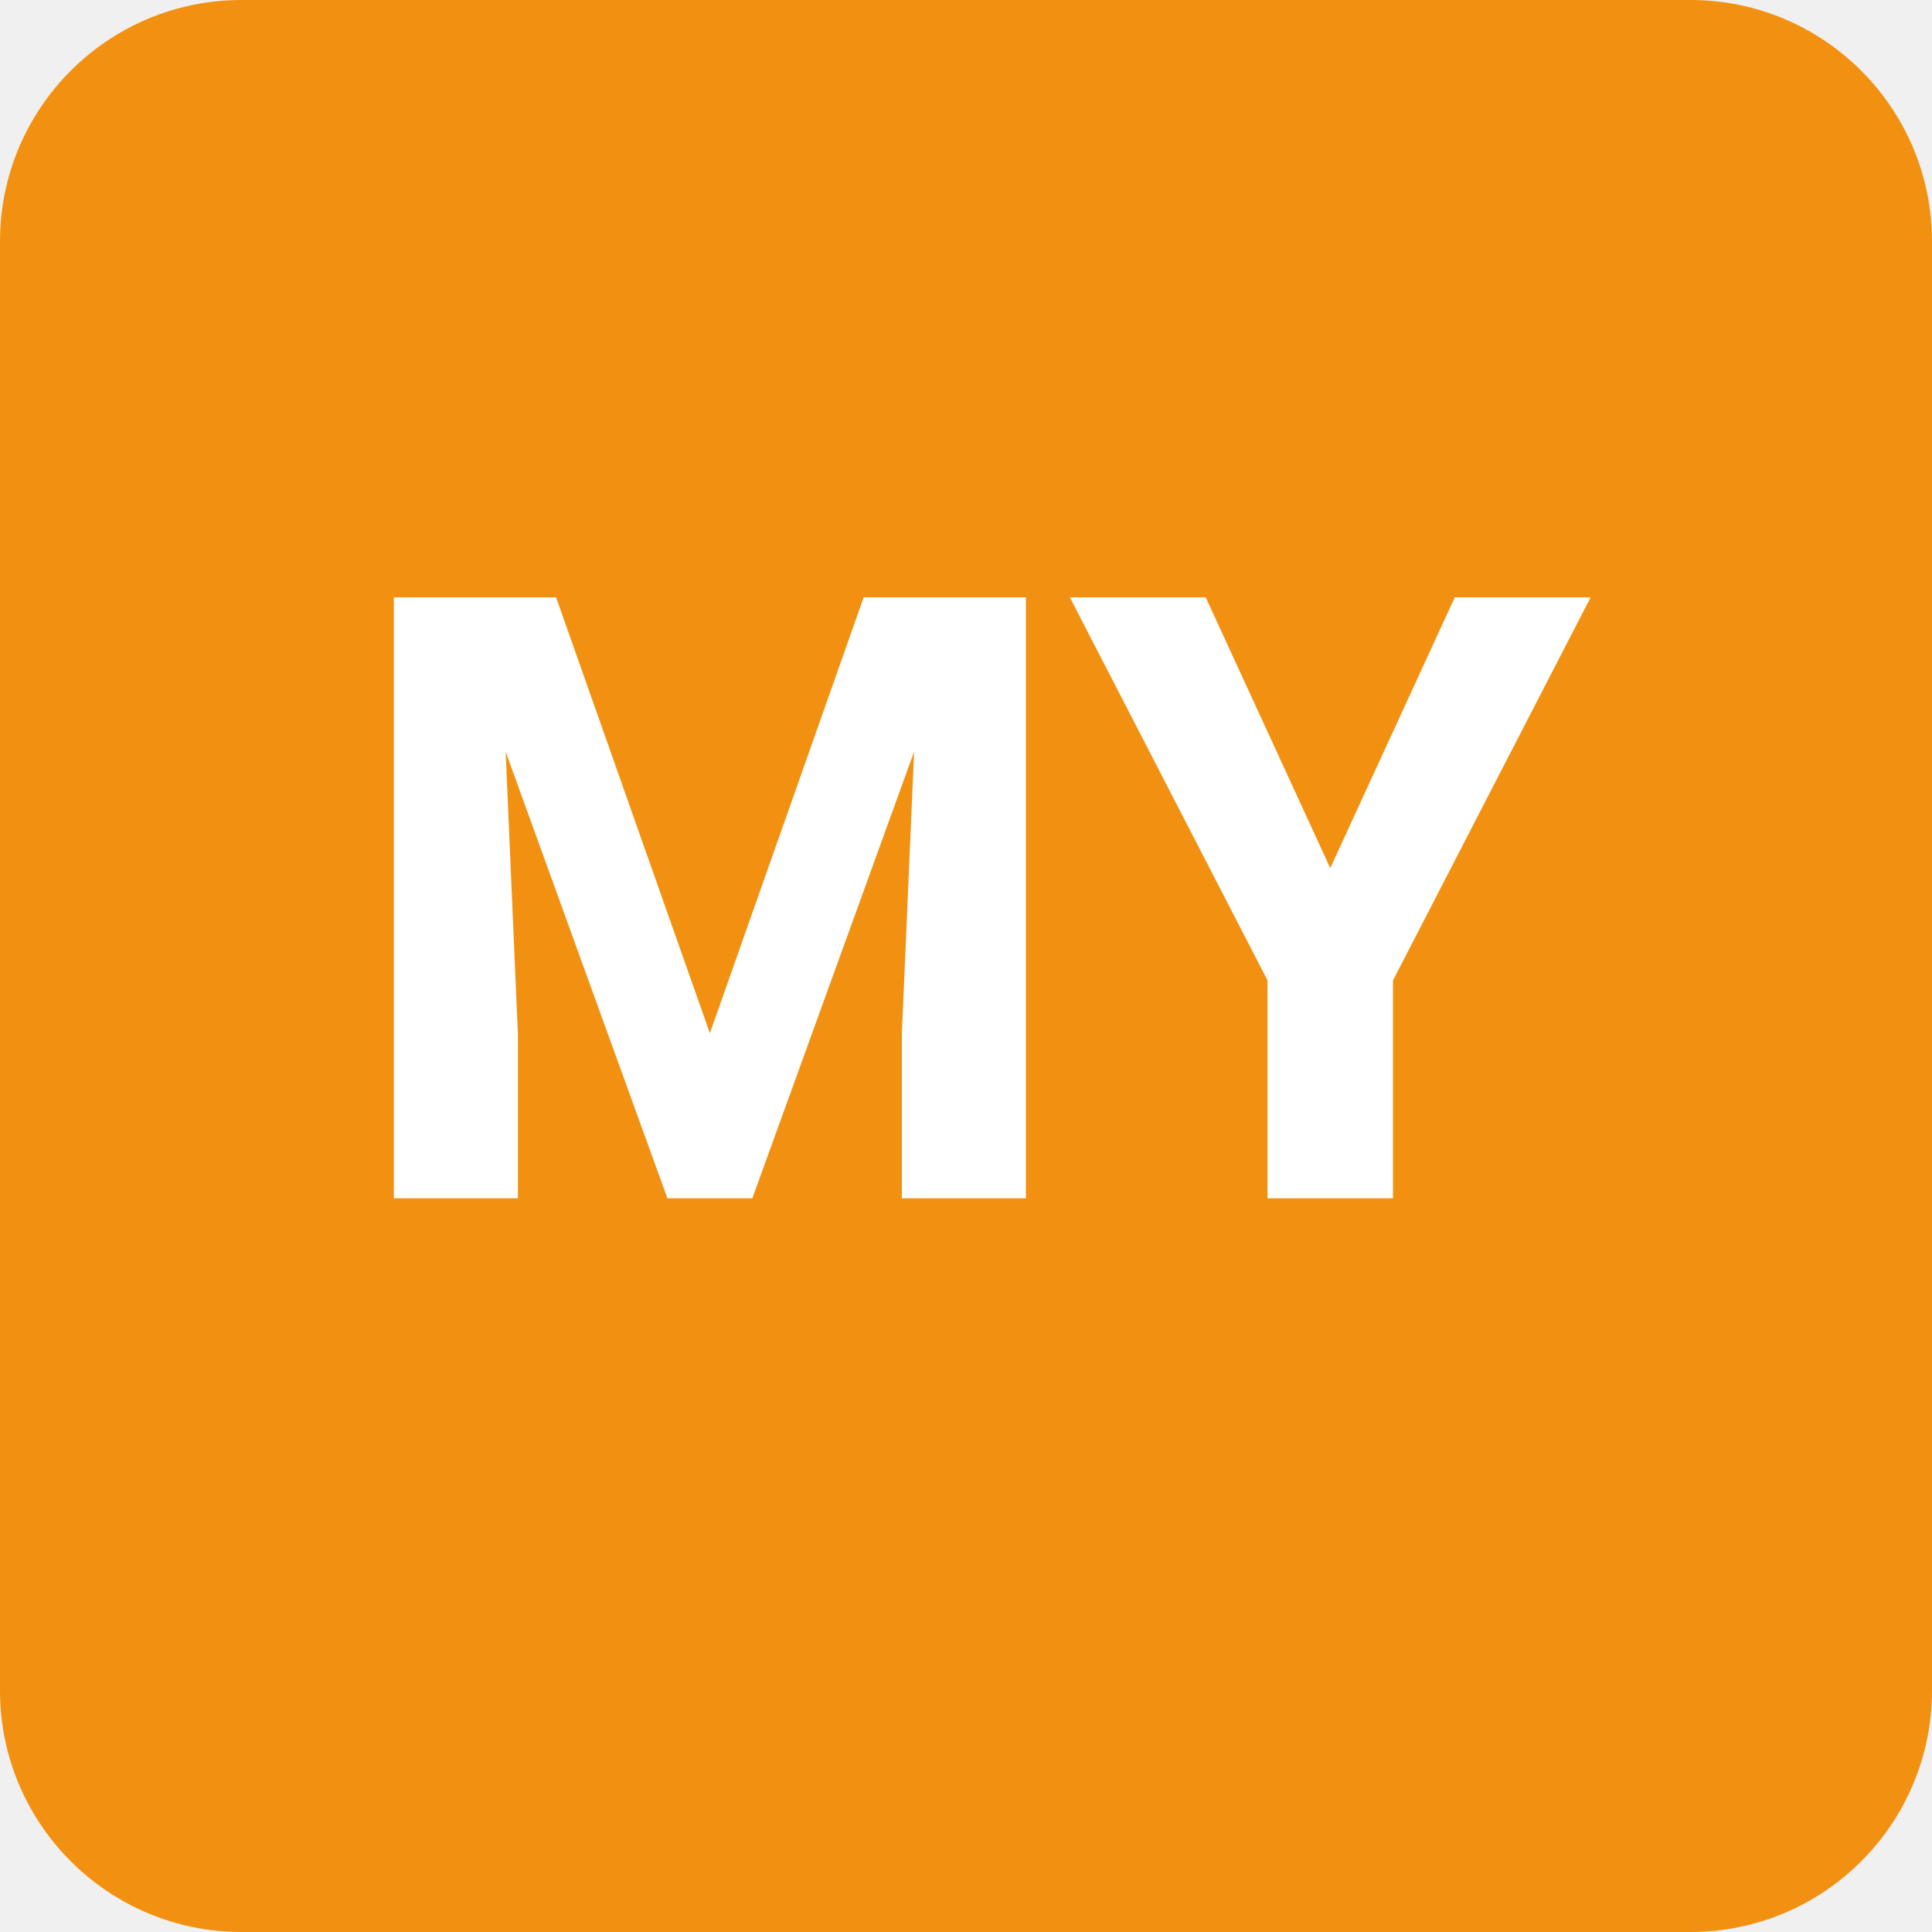
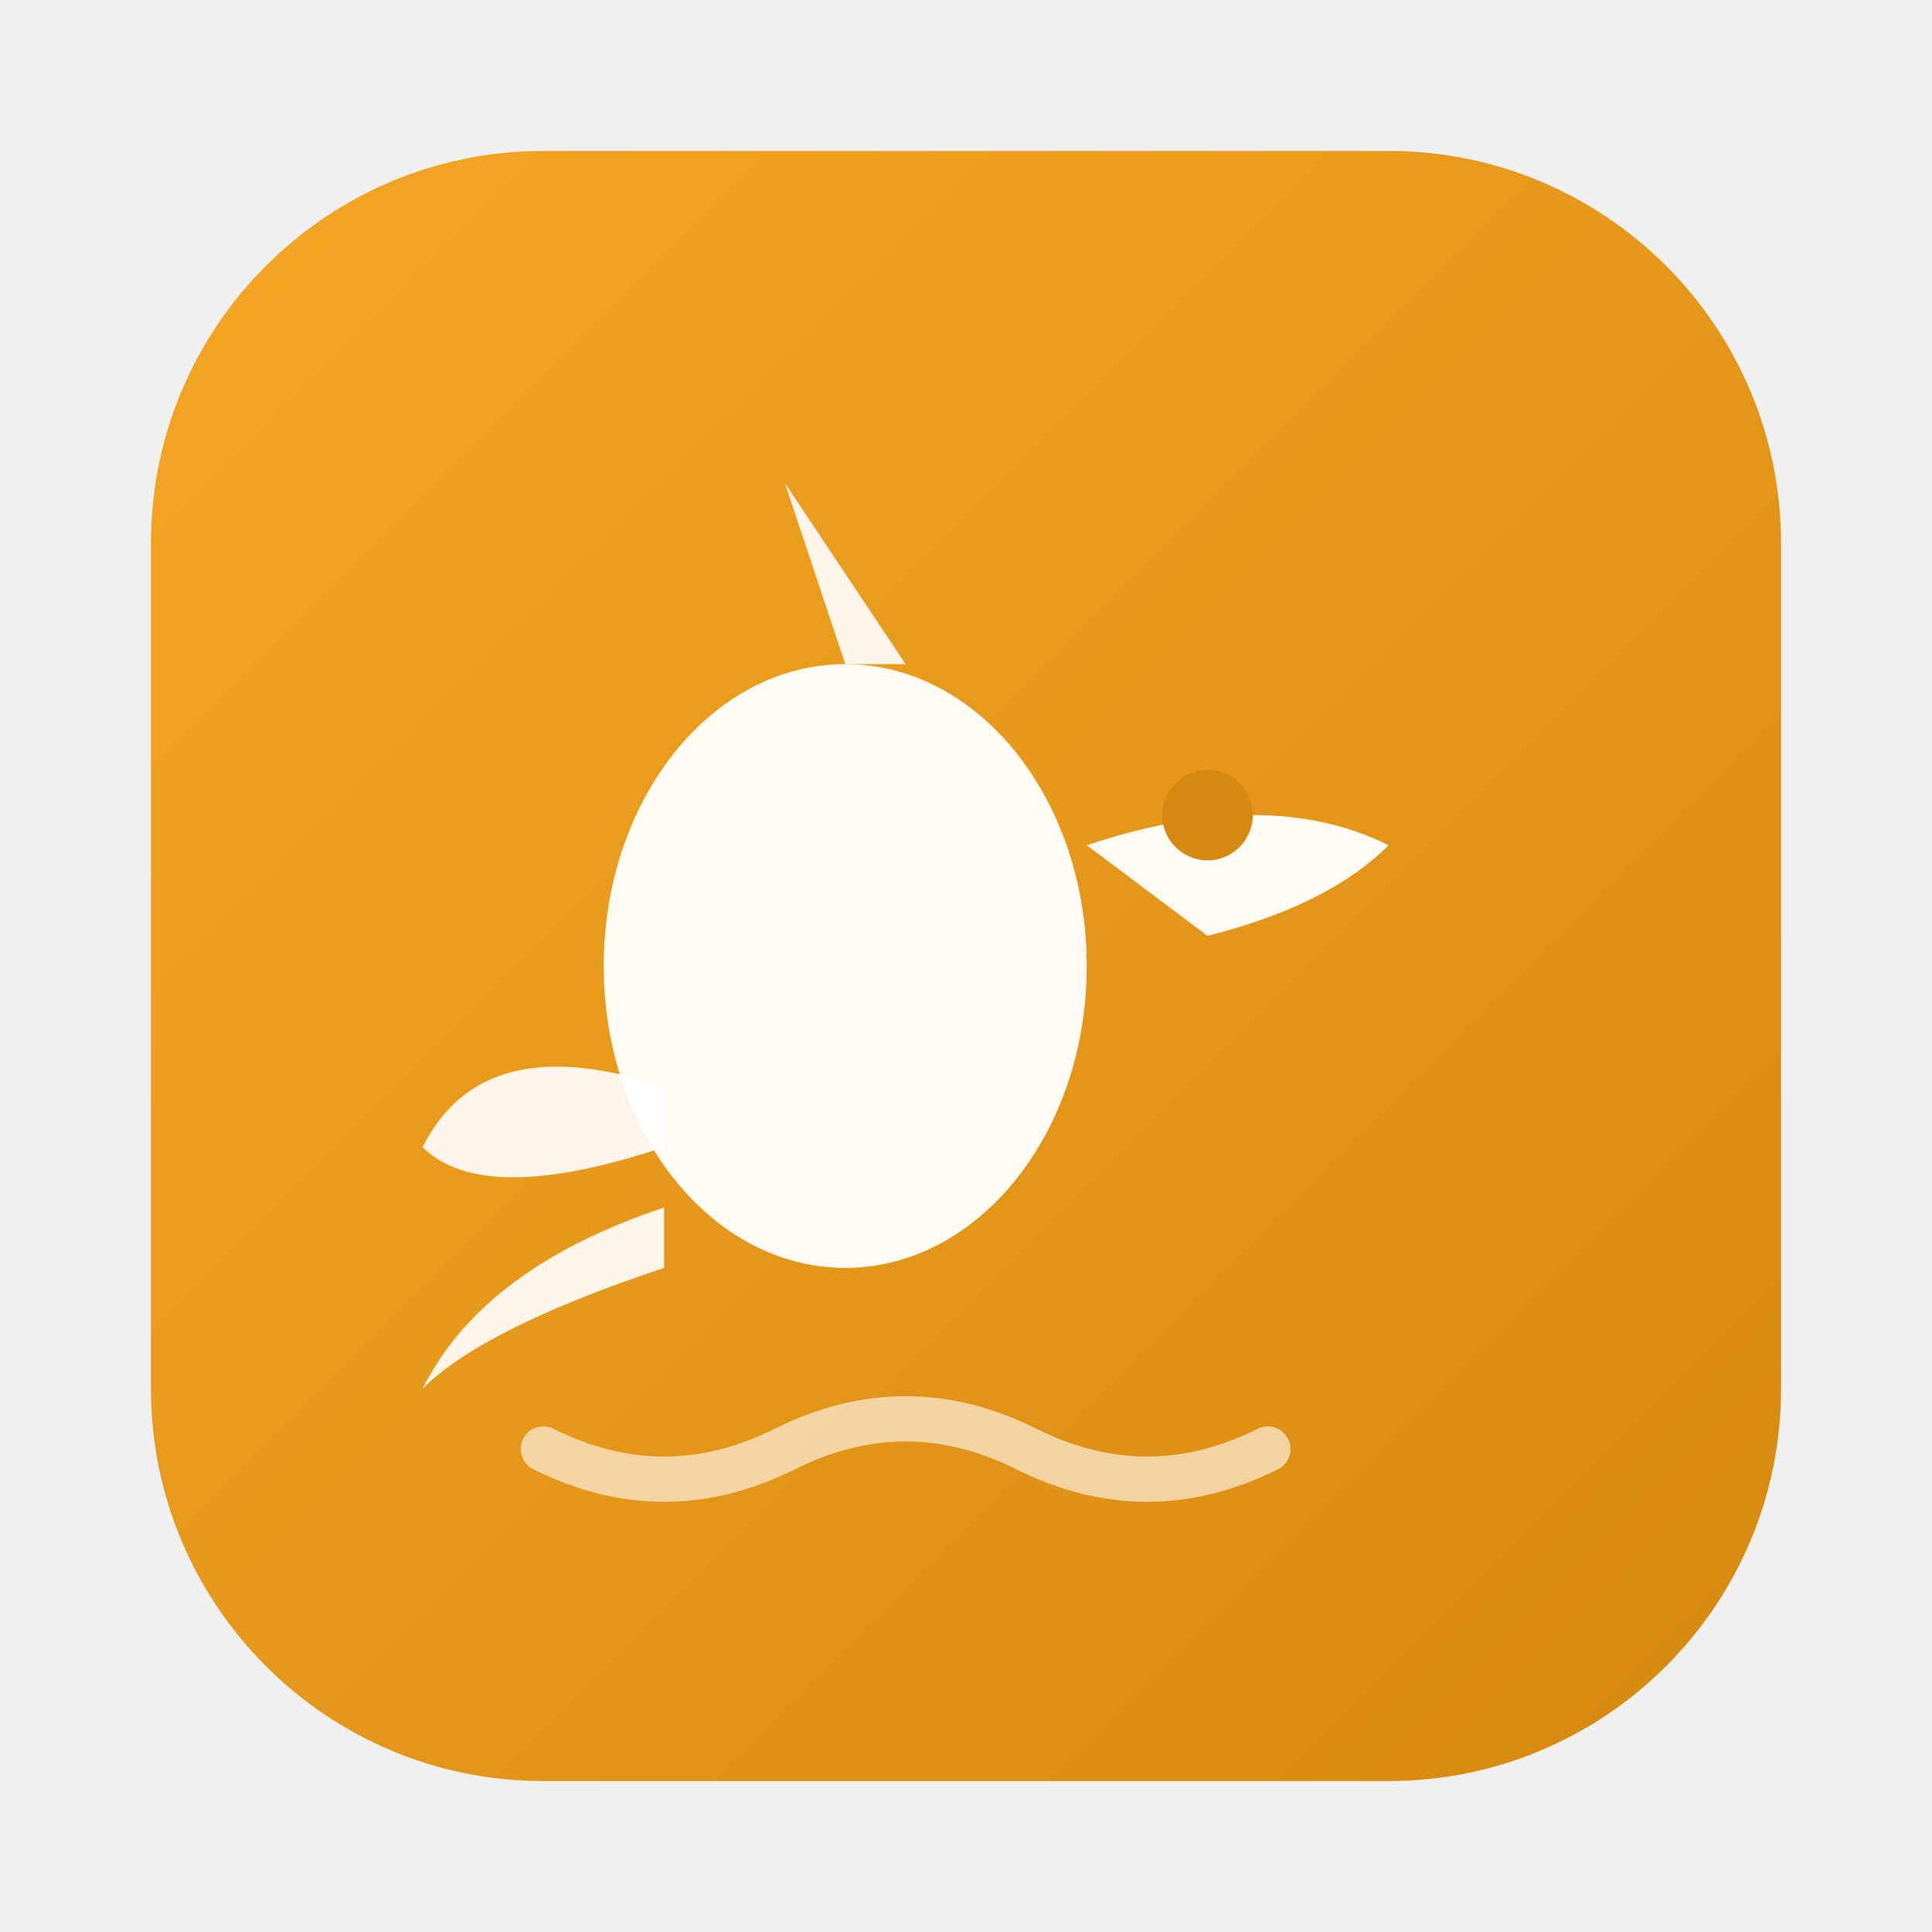
- <svg xmlns="http://www.w3.org/2000/svg" width="64" height="64" viewBox="0 0 64 64">
-   <rect rx="8" width="64" height="64" fill="#F29111" />
-   <text x="50%" y="50%" dominant-baseline="middle" font-family="Segoe UI, Roboto, Arial" font-size="28" fill="#fff" font-weight="700" text-anchor="middle">MY</text>
+ <svg xmlns="http://www.w3.org/2000/svg" width="64" height="64" viewBox="0 0 64 64" role="img" aria-labelledby="title">
+   <defs>
+     <linearGradient id="mysqlGradient" x1="0%" y1="0%" x2="100%" y2="100%">
+       <stop offset="0%" stop-color="#f5a623" />
+       <stop offset="100%" stop-color="#d68910" />
+     </linearGradient>
+   </defs>
+   <rect x="5" y="5" width="54" height="54" rx="13" fill="url(#mysqlGradient)" />
+   <ellipse cx="28" cy="32" rx="8" ry="10" fill="#fff" opacity="0.95" />
+   <path d="M 36 28 Q 42 26 46 28 Q 44 30 40 31 Z" fill="#fff" opacity="0.95" />
+   <path d="M 28 22 L 26 16 L 30 22 Z" fill="#fff" opacity="0.9" />
+   <path d="M 22 36 Q 16 34 14 38 Q 16 40 22 38 Z" fill="#fff" opacity="0.9" />
+   <path d="M 22 40 Q 16 42 14 46 Q 16 44 22 42 Z" fill="#fff" opacity="0.9" />
+   <circle cx="40" cy="27" r="1.5" fill="#d68910" />
+   <path d="M 18 48 Q 22 50 26 48 Q 30 46 34 48 Q 38 50 42 48" fill="none" stroke="#fff" stroke-width="1.5" opacity="0.6" stroke-linecap="round" />
</svg>
